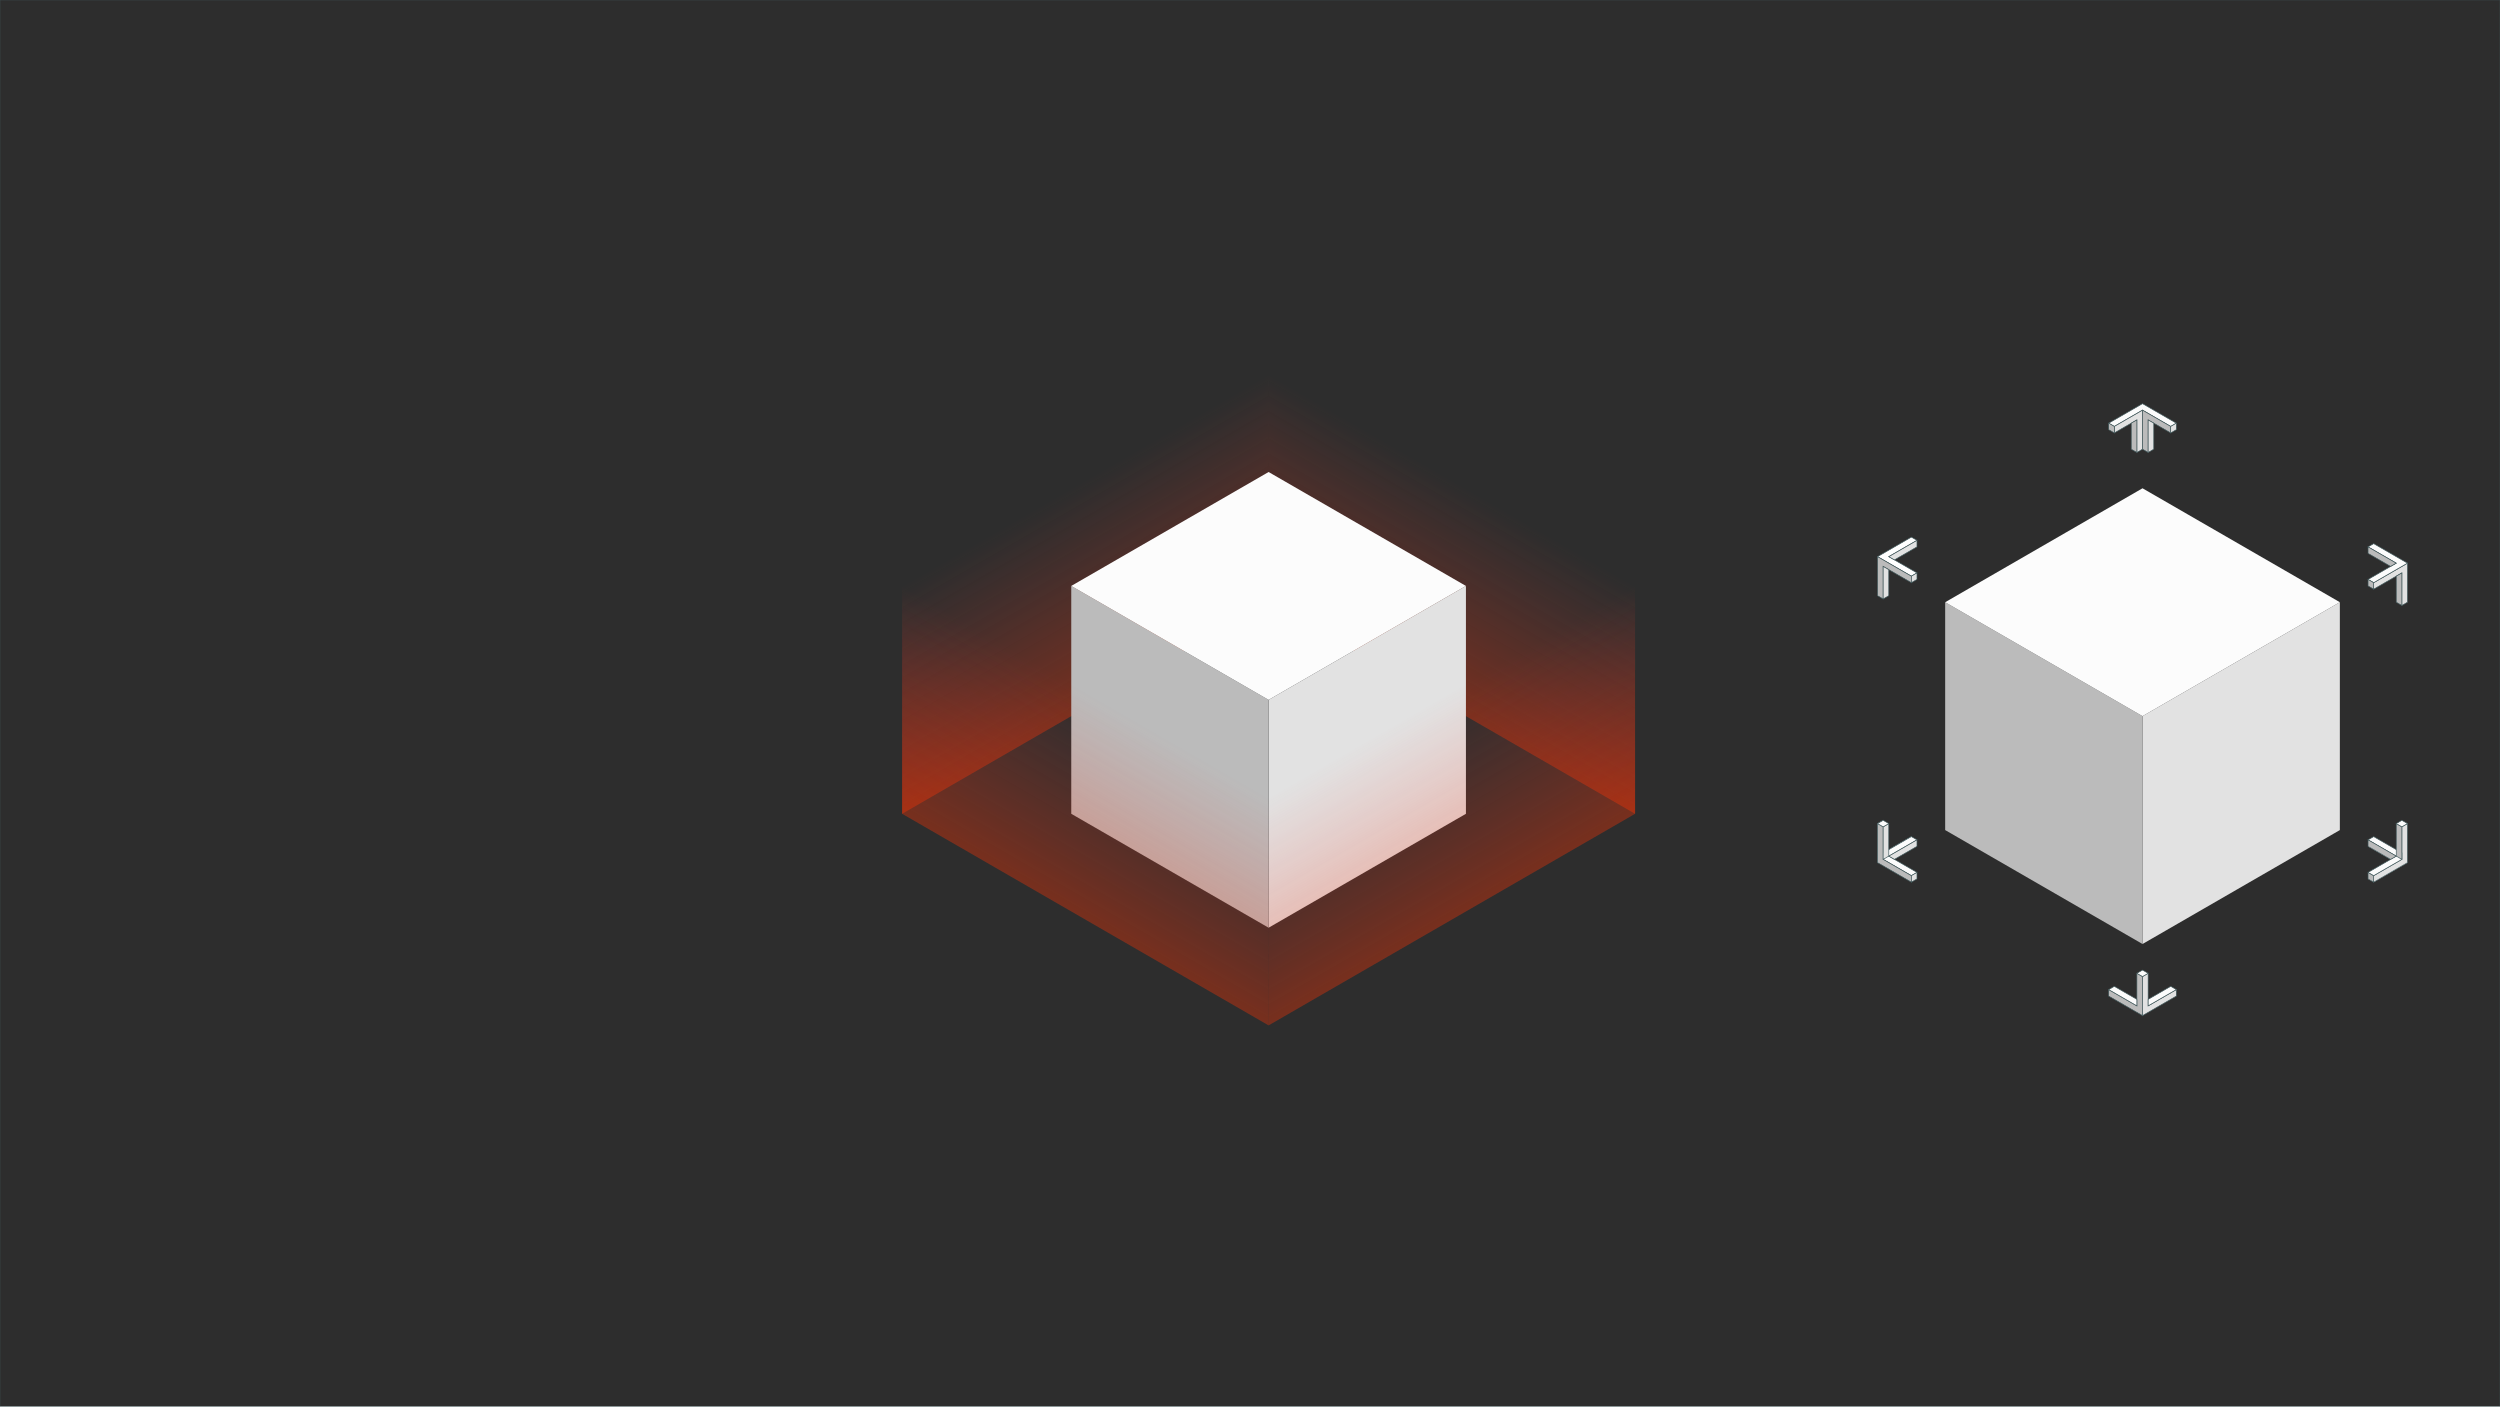
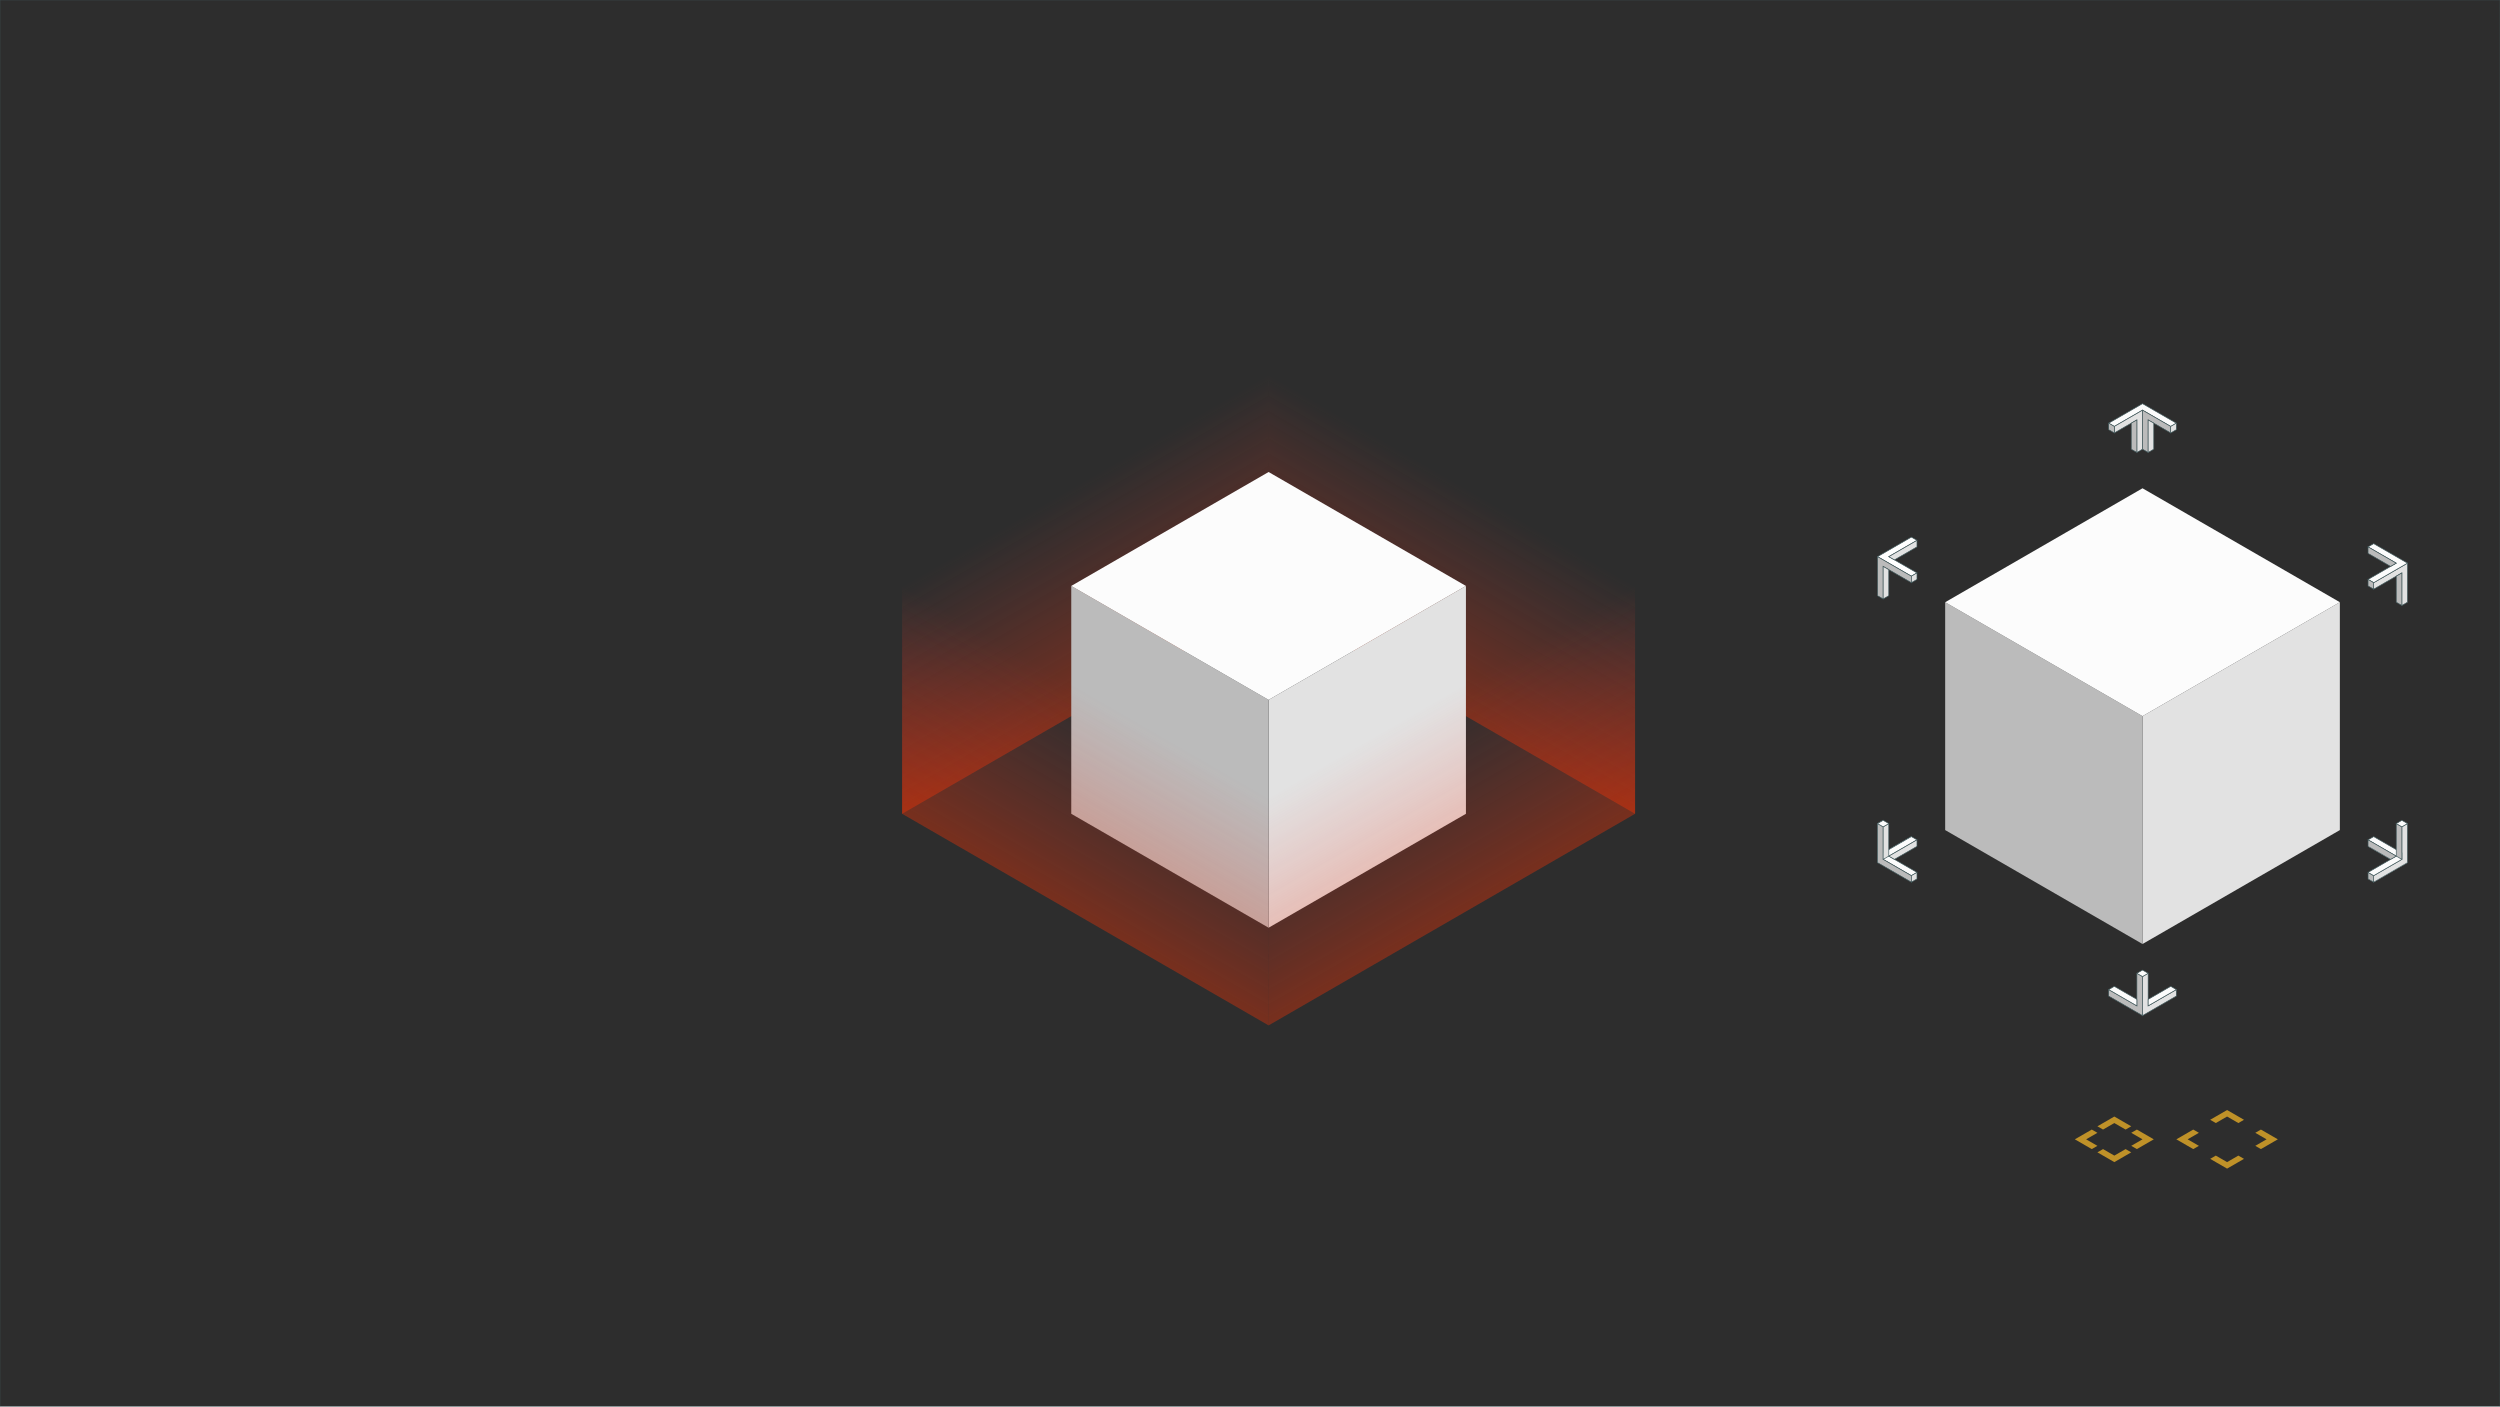
<svg xmlns="http://www.w3.org/2000/svg" xmlns:xlink="http://www.w3.org/1999/xlink" width="3840" height="2160" viewBox="0 0 1016 571.5" version="1.1" id="svg1">
  <defs id="defs1">
    <linearGradient id="linearGradient2">
      <stop style="stop-color:#ff3302;stop-opacity:0.357;" offset="0" id="stop2" />
      <stop style="stop-color:#ee3b2f;stop-opacity:0;" offset="1" id="stop3" />
    </linearGradient>
    <clipPath clipPathUnits="userSpaceOnUse" id="clipPath24">
      <rect style="fill:none;stroke:#000000;stroke-width:1;stroke-linecap:butt;stroke-linejoin:bevel;paint-order:stroke markers fill;stop-color:#000000" id="rect24" width="45" height="77.937" x="251.534" y="222.735" />
    </clipPath>
    <linearGradient xlink:href="#linearGradient2" id="linearGradient3" x1="430.128" y1="367.492" x2="470.271" y2="297.964" gradientUnits="userSpaceOnUse" />
    <linearGradient xlink:href="#linearGradient2" id="linearGradient4" gradientUnits="userSpaceOnUse" x1="431.177" y1="368.068" x2="471.324" y2="298.53" gradientTransform="matrix(-1,0,0,1,882.1732,-85.98958)" />
    <linearGradient xlink:href="#linearGradient2" id="linearGradient5" gradientUnits="userSpaceOnUse" gradientTransform="matrix(-1,0,0,1,1031.111,-3.2674352e-6)" x1="431.177" y1="368.068" x2="471.324" y2="298.53" />
    <linearGradient xlink:href="#linearGradient2" id="linearGradient6" gradientUnits="userSpaceOnUse" x1="430.128" y1="367.492" x2="470.271" y2="297.964" gradientTransform="translate(148.9383,-85.98958)" />
  </defs>
  <g id="layer1">
    <rect style="fill:#2d2d2d;stroke:#3f575a;stroke-width:0.165;stroke-linecap:round;fill-opacity:1" id="rect1" width="1016" height="571.5" x="0" y="0" />
    <path style="fill:url(#linearGradient6);stroke:none;stroke-width:0.265;stroke-linecap:butt;stroke-linejoin:miter;stroke-dasharray:none;stroke-opacity:1" d="m 515.556,244.74 v -92.604 l 148.938,85.99 v 92.604 l -34.37,-19.844 z" id="path2-5" />
    <path style="fill:url(#linearGradient4);stroke:none;stroke-width:0.265;stroke-linecap:butt;stroke-linejoin:miter;stroke-dasharray:none;stroke-opacity:1" d="m 515.556,244.74 v -92.604 l -148.938,85.99 v 92.604 z" id="path2-1" />
    <g id="g7" transform="translate(137.4815,-66.14584)">
      <path style="fill:#e2e2e2;fill-opacity:1;stroke:none;stroke-width:0.265px;stroke-linecap:butt;stroke-linejoin:miter;stroke-opacity:1" d="m 378.074,443.177 v -92.604 l 80.198,-46.302 v 92.604 z" id="path5" />
      <path style="fill:#bbbbbb;fill-opacity:1;stroke:none;stroke-width:0.265px;stroke-linecap:butt;stroke-linejoin:miter;stroke-opacity:1" d="m 378.074,443.177 v -92.604 l -80.198,-46.302 v 92.604 z" id="path6" />
      <path style="fill:#fcfcfc;fill-opacity:1;stroke:none;stroke-width:0.265px;stroke-linecap:butt;stroke-linejoin:miter;stroke-opacity:1" d="m 378.074,350.573 -80.198,-46.302 80.198,-46.302 80.198,46.302 z" id="path7" />
    </g>
    <g id="g7-8" transform="translate(492.6421,-59.53125)">
      <path style="fill:#e2e2e2;fill-opacity:1;stroke:none;stroke-width:0.265px;stroke-linecap:butt;stroke-linejoin:miter;stroke-opacity:1" d="m 378.074,443.177 v -92.604 l 80.198,-46.302 v 92.604 z" id="path5-3" />
      <path style="fill:#bbbbbb;fill-opacity:1;stroke:none;stroke-width:0.265px;stroke-linecap:butt;stroke-linejoin:miter;stroke-opacity:1" d="m 378.074,443.177 v -92.604 l -80.198,-46.302 v 92.604 z" id="path6-7" />
      <path style="fill:#fcfcfc;fill-opacity:1;stroke:none;stroke-width:0.265px;stroke-linecap:butt;stroke-linejoin:miter;stroke-opacity:1" d="m 378.074,350.573 -80.198,-46.302 80.198,-46.302 80.198,46.302 z" id="path7-9" />
    </g>
    <path style="fill:url(#linearGradient3);stroke:none;stroke-width:0.265;stroke-linecap:butt;stroke-linejoin:miter;stroke-dasharray:none;stroke-opacity:1" d="m 366.617,330.729 0,-92.604 148.938,85.99 0,92.604 -34.37,-19.844 z" id="path2" />
    <path style="fill:url(#linearGradient5);stroke:none;stroke-width:0.265;stroke-linecap:butt;stroke-linejoin:miter;stroke-dasharray:none;stroke-opacity:1" d="m 664.494,330.729 v -92.604 l -148.938,85.99 v 92.604 z" id="path2-1-3" />
    <g id="g38" transform="translate(7.3799769e-6,-2.645842)">
      <path style="fill:#bbbbbb;fill-opacity:1;stroke:#3f575a;stroke-width:0.265px;stroke-linecap:butt;stroke-linejoin:miter;stroke-opacity:1" d="m 870.716,415.396 -13.748,-7.938 v -2.646 l 11.457,6.615 v -13.229 l 2.291,1.323 z" id="path18" />
      <path style="fill:#e2e2e2;fill-opacity:1;stroke:#3f575a;stroke-width:0.265px;stroke-linecap:butt;stroke-linejoin:miter;stroke-opacity:1" d="m 870.716,399.521 2.291,-1.323 v 13.229 l 11.457,-6.615 v 2.646 l -13.748,7.938 z" id="path19" />
      <path style="fill:#fcfcfc;fill-opacity:1;stroke:#3f575a;stroke-width:0.265px;stroke-linecap:butt;stroke-linejoin:miter;stroke-opacity:1" d="m 868.425,398.198 2.291,-1.323 2.291,1.323 -2.291,1.323 z" id="path25" />
      <path style="fill:#fcfcfc;fill-opacity:1;stroke:#3f575a;stroke-width:0.265px;stroke-linecap:butt;stroke-linejoin:miter;stroke-opacity:1" d="m 856.968,404.812 2.291,-1.323 9.165,5.292 v 2.646 z" id="path26" />
      <path style="fill:#fcfcfc;fill-opacity:1;stroke:#3f575a;stroke-width:0.265px;stroke-linecap:butt;stroke-linejoin:miter;stroke-opacity:1" d="m 884.465,404.812 -2.291,-1.323 -9.165,5.292 v 2.646 z" id="path27" />
    </g>
    <g id="g39" transform="translate(27.49632,13.22919)">
      <path style="fill:#e2e2e2;fill-opacity:1;stroke:#3f575a;stroke-width:0.265px;stroke-linecap:butt;stroke-linejoin:miter;stroke-opacity:1" d="m 735.526,337.344 v -15.875 l 2.291,-1.323 v 13.229 l 11.457,-6.615 v 2.646 z" id="path16" />
      <path style="fill:#fcfcfc;fill-opacity:1;stroke:#3f575a;stroke-width:0.265px;stroke-linecap:butt;stroke-linejoin:miter;stroke-opacity:1" d="m 749.274,326.76 2.291,1.323 -11.457,6.615 11.457,6.615 -2.291,1.323 -13.748,-7.938 z" id="path17" />
      <path style="fill:#bbbbbb;fill-opacity:1;stroke:#3f575a;stroke-width:0.265px;stroke-linecap:butt;stroke-linejoin:miter;stroke-opacity:1" d="m 735.526,321.469 2.291,1.323 v 13.229 l 11.457,6.615 v 2.646 l -13.748,-7.938 z" id="path24" />
      <path style="fill:#e2e2e2;fill-opacity:1;stroke:#3f575a;stroke-width:0.265px;stroke-linecap:butt;stroke-linejoin:miter;stroke-opacity:1" d="m 751.566,341.312 v 2.646 l -2.291,1.323 v -2.646 z" id="path28" />
      <path style="fill:#e2e2e2;fill-opacity:1;stroke:#3f575a;stroke-width:0.265px;stroke-linecap:butt;stroke-linejoin:miter;stroke-opacity:1" d="m 751.566,328.083 v 2.646 l -9.165,5.292 -2.291,-1.323 z" id="path29" />
      <path style="fill:#e2e2e2;fill-opacity:1;stroke:#3f575a;stroke-width:0.265px;stroke-linecap:butt;stroke-linejoin:miter;stroke-opacity:1" d="m 737.818,336.021 2.291,-1.323 v -13.229 l -2.291,1.323 z" id="path30" />
      <path style="fill:#fcfcfc;fill-opacity:1;stroke:#3f575a;stroke-width:0.265px;stroke-linecap:butt;stroke-linejoin:miter;stroke-opacity:1" d="m 737.818,320.146 2.291,1.323 -2.291,1.323 -2.291,-1.323 z" id="path31" />
    </g>
    <g id="g37" transform="translate(-27.49635,13.22916)">
      <path style="fill:#fcfcfc;fill-opacity:1;stroke:none;stroke-width:0.265px;stroke-linecap:butt;stroke-linejoin:miter;stroke-opacity:1" d="m 1005.907,337.344 -13.748,7.938 -2.291,-1.323 11.457,-6.615 -11.457,-6.615 2.291,-1.323 z" id="path20" />
      <path style="fill:#e2e2e2;fill-opacity:1;stroke:#3f575a;stroke-width:0.265px;stroke-linecap:butt;stroke-linejoin:miter;stroke-opacity:1" d="m 1005.907,321.469 -2.291,1.323 v 13.229 l -11.457,6.615 v 2.646 l 13.748,-7.938 z" id="path32" />
      <path style="fill:#bbbbbb;fill-opacity:1;stroke:#3f575a;stroke-width:0.265px;stroke-linecap:butt;stroke-linejoin:miter;stroke-opacity:1" d="m 989.867,343.958 v -2.646 l 2.291,1.323 v 2.646 z" id="path33" />
      <path style="fill:#fcfcfc;fill-opacity:1;stroke:#3f575a;stroke-width:0.265px;stroke-linecap:butt;stroke-linejoin:miter;stroke-opacity:1" d="m 989.867,341.312 11.457,-6.615 -11.457,-6.615 2.291,-1.323 11.457,6.615 v 2.646 l -11.457,6.615 z" id="path34" />
      <path style="fill:#bbbbbb;fill-opacity:1;stroke:#3f575a;stroke-width:0.265px;stroke-linecap:butt;stroke-linejoin:miter;stroke-opacity:1" d="m 989.867,328.083 v 2.646 l 9.165,5.292 2.291,-1.323 z" id="path35" />
      <path style="fill:#bbbbbb;fill-opacity:1;stroke:#3f575a;stroke-width:0.265px;stroke-linecap:butt;stroke-linejoin:miter;stroke-opacity:1" d="m 1003.615,336.021 -2.291,-1.323 v -13.229 l 2.291,1.323 z" id="path36" />
      <path style="fill:#fcfcfc;fill-opacity:1;stroke:#3f575a;stroke-width:0.265px;stroke-linecap:butt;stroke-linejoin:miter;stroke-opacity:1" d="m 1001.324,321.469 2.291,-1.323 2.291,1.323 -2.291,1.323 z" id="path37" />
    </g>
    <g id="g41" transform="translate(1.7275055e-5,-2.645827)">
      <path style="fill:#ffffff;fill-opacity:1;stroke:#3f575a;stroke-width:0.265px;stroke-linecap:butt;stroke-linejoin:miter;stroke-opacity:1" d="m 763.022,228.865 13.748,-7.938 2.291,1.323 -11.457,6.615 11.457,6.615 -2.291,1.323 z" id="path14" />
      <path style="fill:#bbbbbb;fill-opacity:1;stroke:#3f575a;stroke-width:0.265px;stroke-linecap:butt;stroke-linejoin:miter;stroke-opacity:1" d="m 763.022,228.865 v 15.875 l 2.291,1.323 v -13.229 l 11.457,6.615 v -2.646 z" id="path15" />
      <path style="fill:#e2e2e2;fill-opacity:1;stroke:#3f575a;stroke-width:0.265px;stroke-linecap:butt;stroke-linejoin:miter;stroke-opacity:1" d="m 765.314,246.062 2.291,-1.323 v -10.583 l -2.291,-1.323 z" id="path39" />
      <path style="fill:#e2e2e2;fill-opacity:1;stroke:#3f575a;stroke-width:0.265px;stroke-linecap:butt;stroke-linejoin:miter;stroke-opacity:1" d="m 776.771,239.448 2.291,-1.323 v -2.646 l -2.291,1.323 z" id="path40" />
      <path style="fill:#e2e2e2;fill-opacity:1;stroke:#3f575a;stroke-width:0.265px;stroke-linecap:butt;stroke-linejoin:miter;stroke-opacity:1" d="m 779.062,222.25 v 2.646 l -9.165,5.292 -2.291,-1.323 z" id="path41" />
    </g>
    <g id="g44" transform="translate(1.9860909e-5)">
      <path style="fill:#e2e2e2;fill-opacity:1;stroke:#3f575a;stroke-width:0.265px;stroke-linecap:butt;stroke-linejoin:miter;stroke-opacity:1" d="m 978.41,228.865 v 15.875 l -2.291,1.323 v -13.229 l -11.457,6.615 v -2.646 z" id="path22" />
      <path style="fill:#fcfcfc;fill-opacity:1;stroke:#3f575a;stroke-width:0.265px;stroke-linecap:butt;stroke-linejoin:miter;stroke-opacity:1" d="m 978.41,228.865 -13.748,-7.938 -2.291,1.323 11.457,6.615 -11.457,6.615 2.291,1.323 z" id="path23" />
      <path style="fill:#bbbbbb;fill-opacity:1;stroke:#3f575a;stroke-width:0.265px;stroke-linecap:butt;stroke-linejoin:miter;stroke-opacity:1" d="m 976.119,246.062 -2.291,-1.323 v -10.583 l 2.291,-1.323 z" id="path42" />
      <path style="fill:#bbbbbb;fill-opacity:1;stroke:#3f575a;stroke-width:0.265px;stroke-linecap:butt;stroke-linejoin:miter;stroke-opacity:1" d="m 962.371,222.25 2e-5,2.646 9.165,5.292 2.291,-1.323 z" id="path43" />
      <path style="fill:#bbbbbb;fill-opacity:1;stroke:#3f575a;stroke-width:0.265px;stroke-linecap:butt;stroke-linejoin:miter;stroke-opacity:1" d="m 962.371,235.479 2e-5,2.646 2.291,1.323 v -2.646 l -2.291,-1.323 z" id="path44" />
    </g>
    <g id="g51" transform="translate(2.0943999e-5,-2.645828)">
      <path style="fill:#fcfcfc;fill-opacity:1;stroke:#3f575a;stroke-width:0.265px;stroke-linecap:butt;stroke-linejoin:miter;stroke-opacity:1" d="m 856.968,174.625 13.748,-7.938 13.748,7.938 -2.291,1.323 -11.457,-6.615 -11.457,6.615 z" id="path45" />
      <path style="fill:#e2e2e2;fill-opacity:1;stroke:#3f575a;stroke-width:0.265px;stroke-linecap:butt;stroke-linejoin:miter;stroke-opacity:1" d="m 859.26,175.948 v 2.646 l 9.165,-5.292 v 13.229 l 2.291,-1.323 v -15.875 z" id="path46" />
      <path style="fill:#bbbbbb;fill-opacity:1;stroke:#3f575a;stroke-width:0.265px;stroke-linecap:butt;stroke-linejoin:miter;stroke-opacity:1" d="m 870.716,185.208 v -15.875 l 11.457,6.615 v 2.646 l -9.165,-5.292 v 13.229 z" id="path47" />
      <path style="fill:#e2e2e2;fill-opacity:1;stroke:#3f575a;stroke-width:0.265px;stroke-linecap:butt;stroke-linejoin:miter;stroke-opacity:1" d="m 884.465,174.625 v 2.646 l -2.291,1.323 v -2.646 z" id="path48" />
      <path style="fill:#bbbbbb;fill-opacity:1;stroke:#3f575a;stroke-width:0.265px;stroke-linecap:butt;stroke-linejoin:miter;stroke-opacity:1" d="m 859.26,178.594 -2.291,-1.323 v -2.646 l 2.291,1.323 z" id="path49" />
      <path style="fill:#bbbbbb;fill-opacity:1;stroke:#3f575a;stroke-width:0.265px;stroke-linecap:butt;stroke-linejoin:miter;stroke-opacity:1" d="m 868.425,186.531 -2.291,-1.323 v -10.583 l 2.291,-1.323 z" id="path50" />
      <path style="fill:#e2e2e2;fill-opacity:1;stroke:#3f575a;stroke-width:0.265px;stroke-linecap:butt;stroke-linejoin:miter;stroke-opacity:1" d="m 873.008,186.531 2.291,-1.323 v -10.583 l -2.291,-1.323 z" id="path51" />
    </g>
+     <path style="fill:#bf9128;stroke:none;stroke-width:0.265px;stroke-linecap:butt;stroke-linejoin:miter;stroke-opacity:1;fill-opacity:1" d="m 847.803,463.021 4.583,-2.646 -2.291,-1.323 -6.874,3.969 6.874,3.969 2.291,-1.323 z" id="path52" />
+     <path style="fill:#bf9128;stroke:none;stroke-width:0.265px;stroke-linecap:butt;stroke-linejoin:miter;stroke-opacity:1;fill-opacity:1" d="m 854.677,459.052 4.583,-2.646 4.583,2.646 2.291,-1.323 -6.874,-3.969 -6.874,3.969 z" id="path53" />
+     <path style="fill:#bf9128;stroke:none;stroke-width:0.265px;stroke-linecap:butt;stroke-linejoin:miter;stroke-opacity:1;fill-opacity:1" d="m 866.134,460.375 2.291,-1.323 6.874,3.969 -6.874,3.969 -2.291,-1.323 4.583,-2.646 z" id="path54" />
+     <path style="fill:#bf9128;stroke:none;stroke-width:0.265px;stroke-linecap:butt;stroke-linejoin:miter;stroke-opacity:1;fill-opacity:1" d="m 863.842,466.99 -4.583,2.646 -4.583,-2.646 -2.291,1.323 6.874,3.969 6.874,-3.969 z" id="path55" />
+     <path style="fill:#bf9128;fill-opacity:1;stroke:none;stroke-width:0.265px;stroke-linecap:butt;stroke-linejoin:miter;stroke-opacity:1" d="m 889.047,463.021 4.583,-2.646 -2.291,-1.323 -6.874,3.969 6.874,3.969 2.291,-1.323 z" id="path52-2" />
+     <path style="fill:#bf9128;fill-opacity:1;stroke:none;stroke-width:0.265px;stroke-linecap:butt;stroke-linejoin:miter;stroke-opacity:1" d="m 900.504,456.406 4.583,-2.646 4.583,2.646 2.291,-1.323 -6.874,-3.969 -6.874,3.969 z" id="path53-8" />
+     <path style="fill:#bf9128;fill-opacity:1;stroke:none;stroke-width:0.265px;stroke-linecap:butt;stroke-linejoin:miter;stroke-opacity:1" d="m 916.544,460.375 2.291,-1.323 6.874,3.969 -6.874,3.969 -2.291,-1.323 4.583,-2.646 z" id="path54-0" />
+     <path style="fill:#bf9128;fill-opacity:1;stroke:none;stroke-width:0.265px;stroke-linecap:butt;stroke-linejoin:miter;stroke-opacity:1" d="m 909.669,469.635 -4.583,2.646 -4.583,-2.646 -2.291,1.323 6.874,3.969 6.874,-3.969 z" id="path55-1" />
  </g>
</svg>
